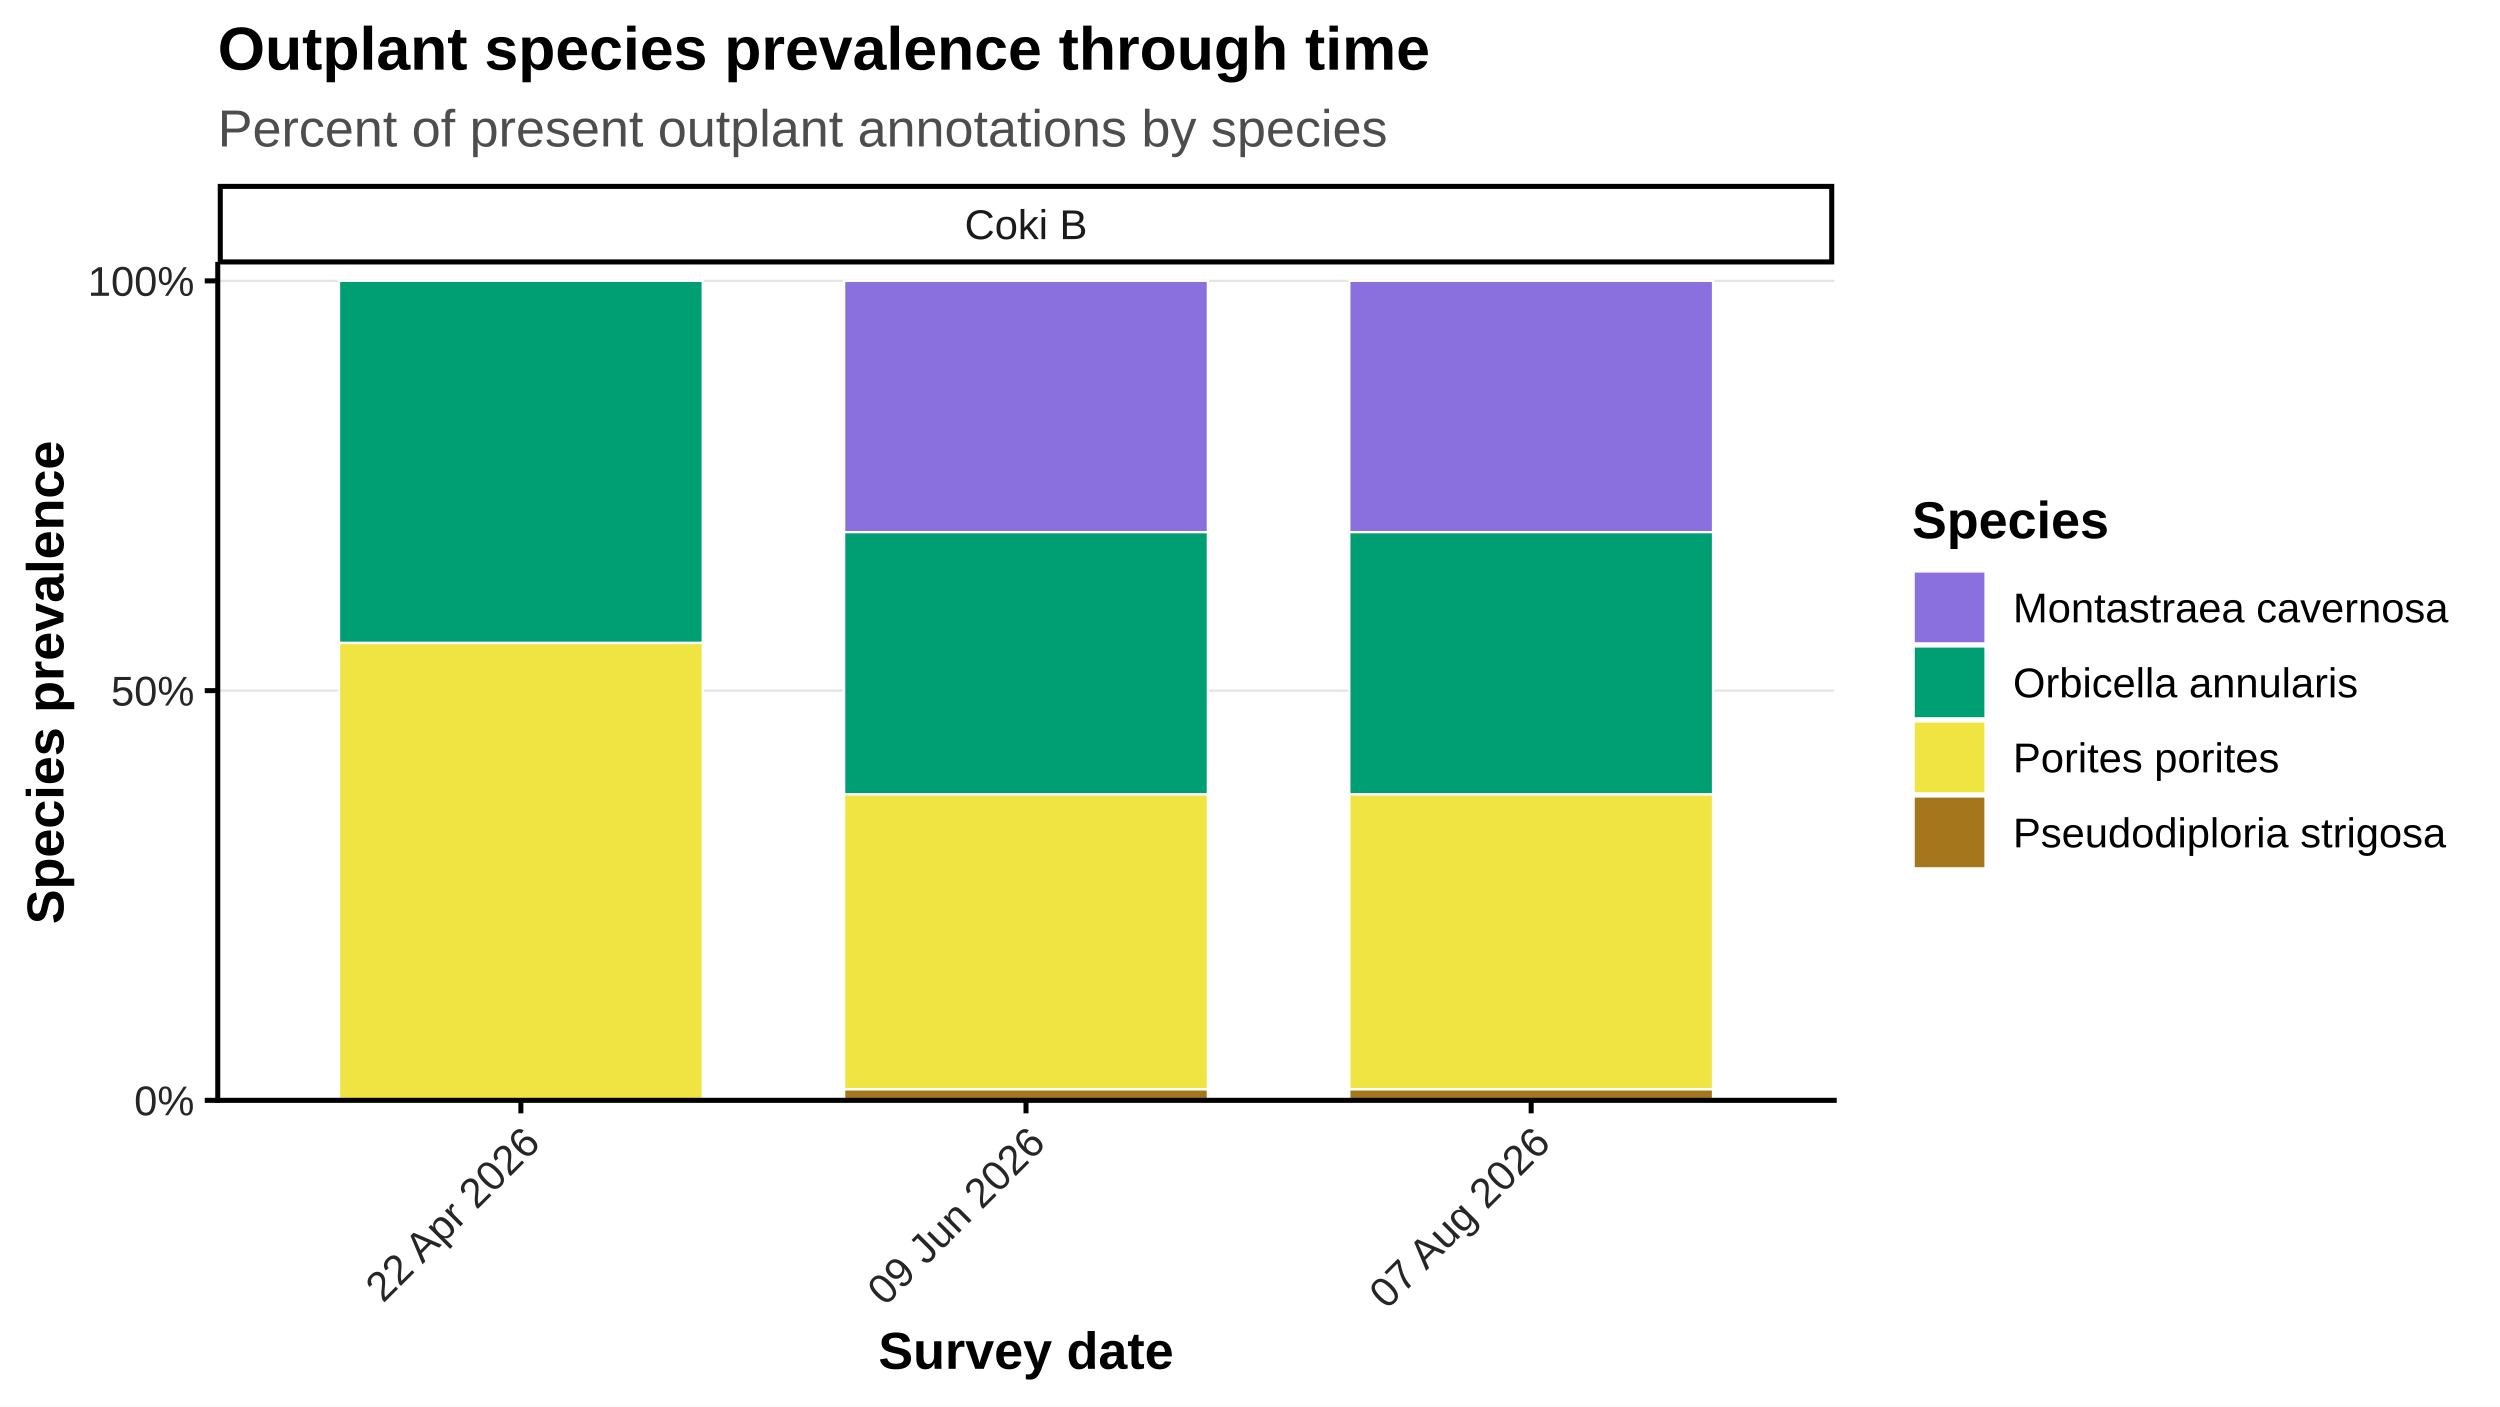
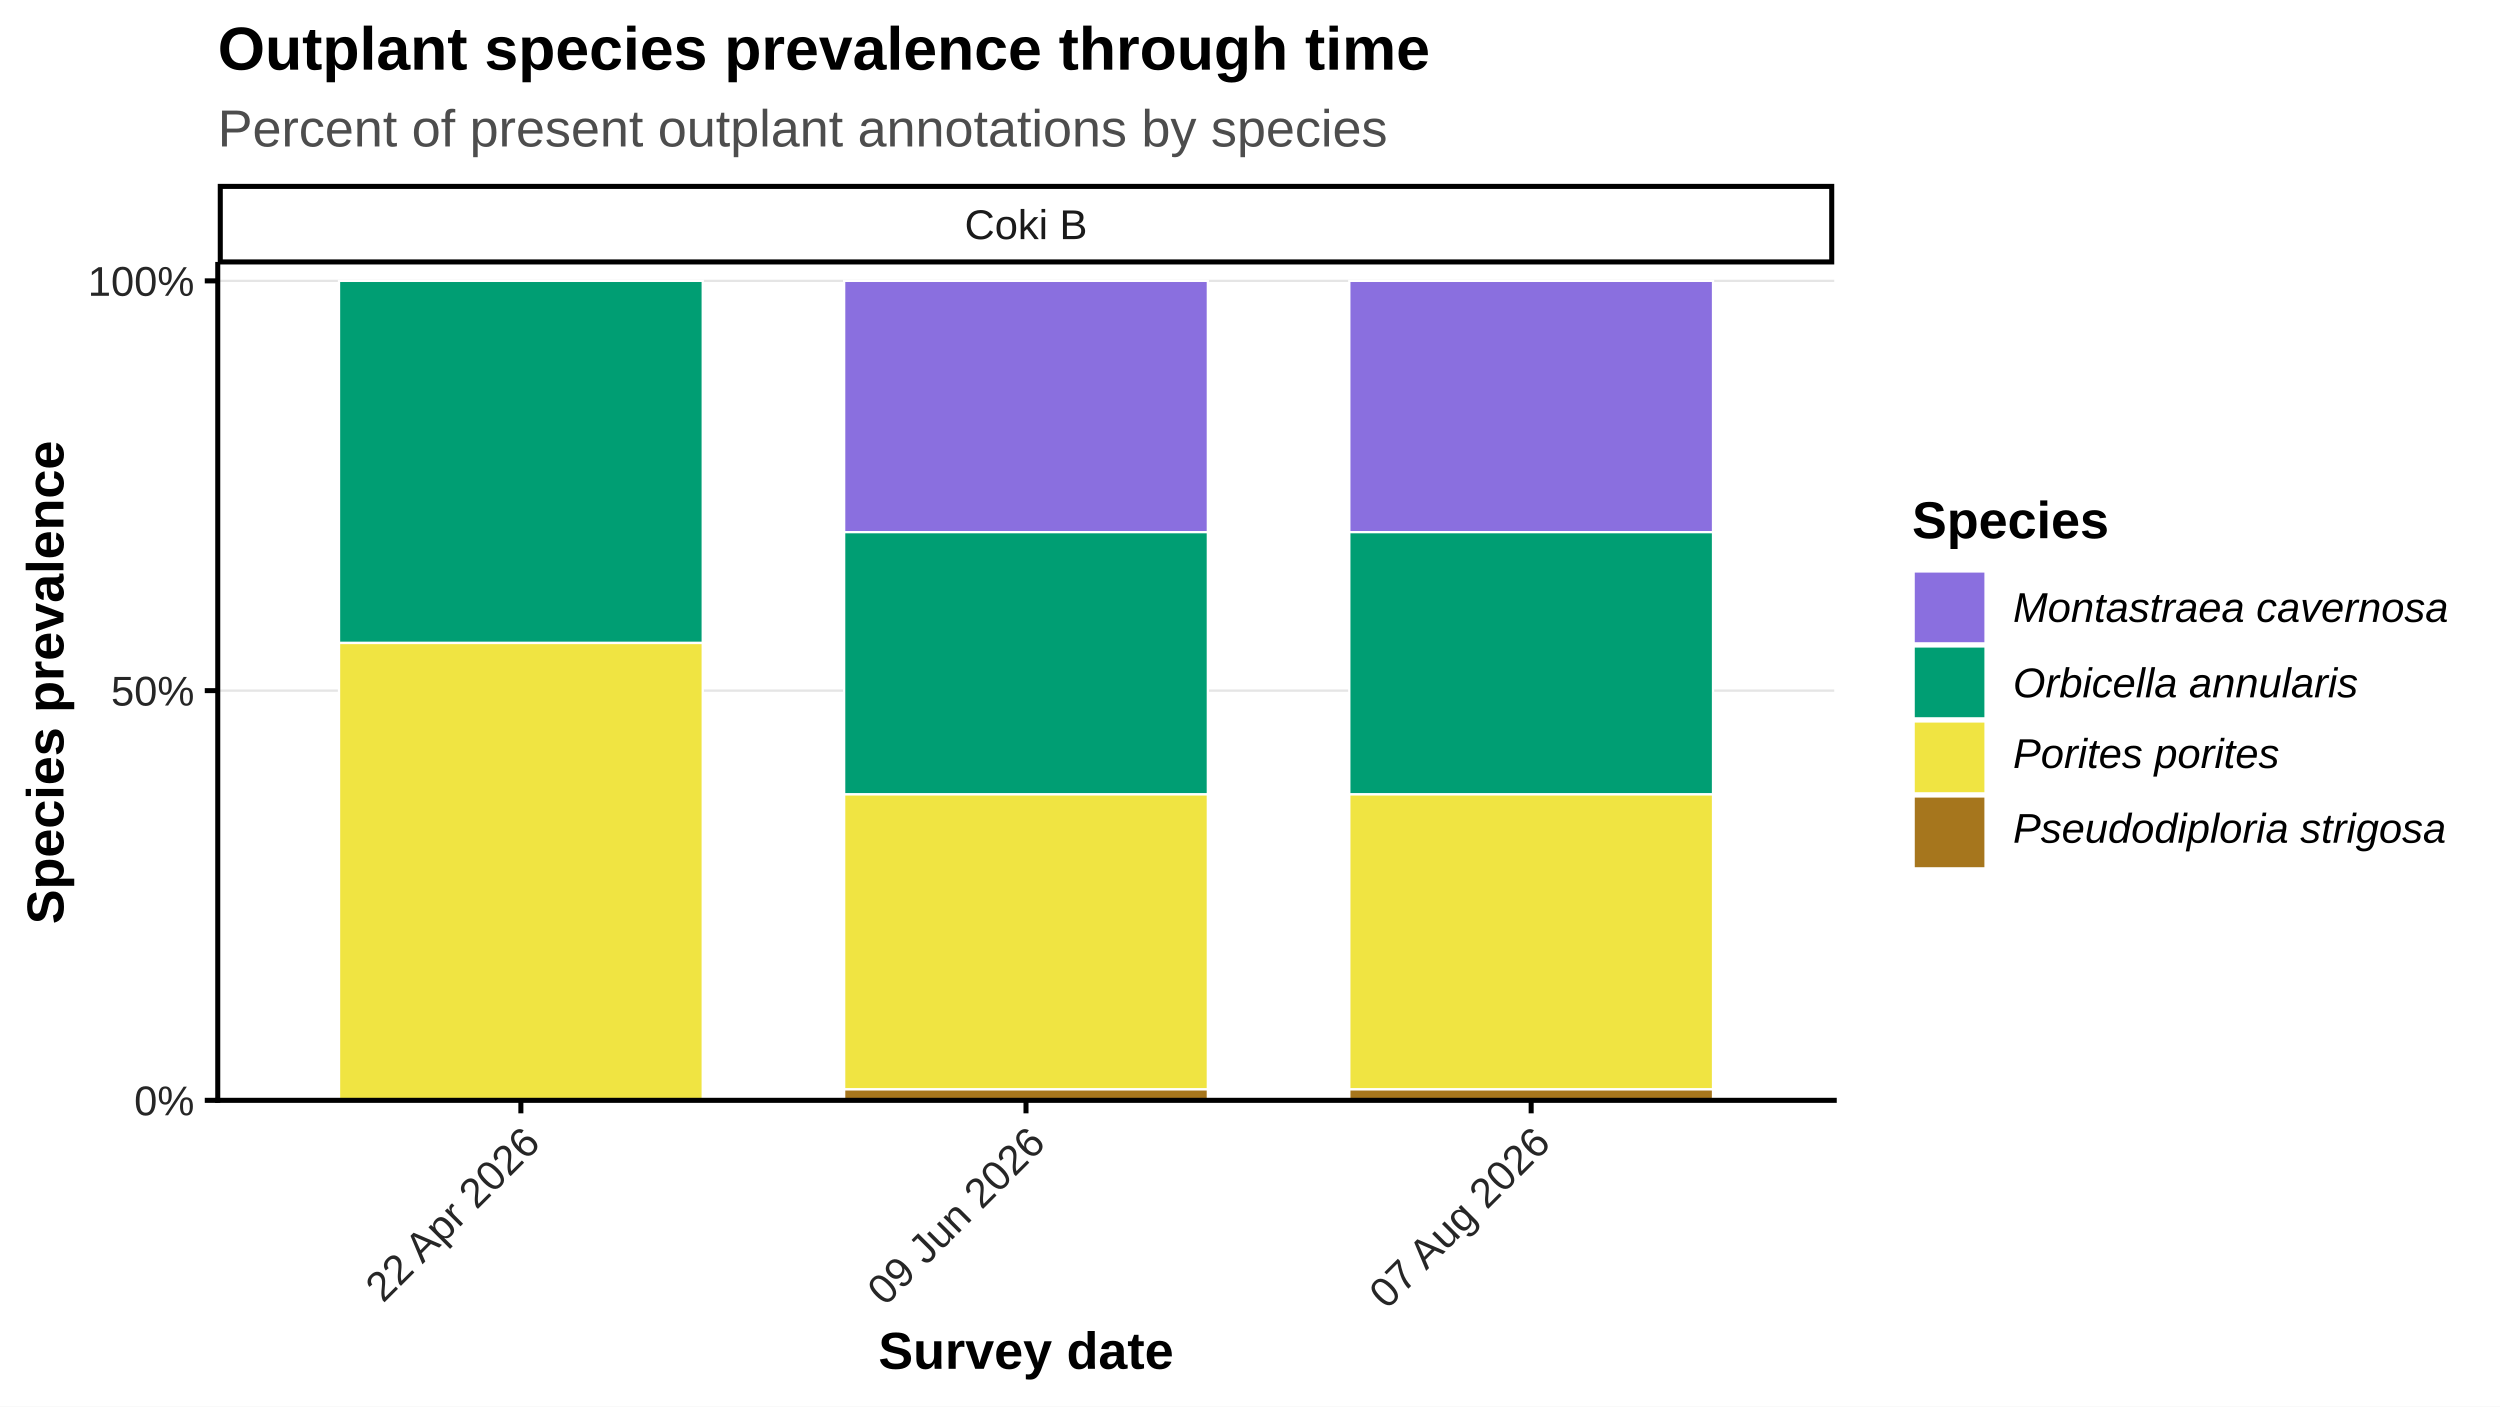
<svg xmlns="http://www.w3.org/2000/svg" class="svglite" width="576.00pt" height="324.00pt" viewBox="0 0 576.00 324.00">
  <defs>
    <style type="text/css">
    .svglite line, .svglite polyline, .svglite polygon, .svglite path, .svglite rect, .svglite circle {
      fill: none;
      stroke: #000000;
      stroke-linecap: round;
      stroke-linejoin: round;
      stroke-miterlimit: 10.00;
    }
    .svglite text {
      white-space: pre;
    }
  </style>
  </defs>
  <rect width="100%" height="100%" style="stroke: none; fill: #FFFFFF;" />
  <defs>
    <clipPath id="cpMC4wMHw1NzYuMDB8MC4wMHwzMjQuMDA=">
      <rect x="0.00" y="0.00" width="576.00" height="324.00" />
    </clipPath>
  </defs>
  <g clip-path="url(#cpMC4wMHw1NzYuMDB8MC4wMHwzMjQuMDA=)">
    <rect x="0.00" y="0.00" width="576.00" height="324.00" style="stroke-width: 1.16; stroke: #FFFFFF; fill: #FFFFFF;" />
  </g>
  <defs>
    <clipPath id="cpNTAuMTd8NDIyLjYxfDYwLjkzfDI1My41Mg==">
      <rect x="50.17" y="60.93" width="372.44" height="192.59" />
    </clipPath>
  </defs>
  <g clip-path="url(#cpNTAuMTd8NDIyLjYxfDYwLjkzfDI1My41Mg==)">
    <rect x="50.17" y="60.93" width="372.44" height="192.59" style="stroke-width: 1.16; stroke: none; fill: #FFFFFF;" />
    <polyline points="50.17,253.52 422.61,253.52 " style="stroke-width: 0.53; stroke: #E5E5E5; stroke-linecap: butt;" />
    <polyline points="50.17,159.12 422.61,159.12 " style="stroke-width: 0.53; stroke: #E5E5E5; stroke-linecap: butt;" />
    <polyline points="50.17,64.71 422.61,64.71 " style="stroke-width: 0.53; stroke: #E5E5E5; stroke-linecap: butt;" />
    <rect x="78.11" y="64.71" width="83.80" height="83.43" style="stroke-width: 0.53; stroke: #FFFFFF; stroke-linecap: butt; stroke-linejoin: miter; fill: #009E73;" />
    <rect x="78.11" y="148.14" width="83.80" height="105.38" style="stroke-width: 0.53; stroke: #FFFFFF; stroke-linecap: butt; stroke-linejoin: miter; fill: #F0E442;" />
    <rect x="194.49" y="64.71" width="83.80" height="57.90" style="stroke-width: 0.53; stroke: #FFFFFF; stroke-linecap: butt; stroke-linejoin: miter; fill: #8A6FDF;" />
    <rect x="194.49" y="122.61" width="83.80" height="60.42" style="stroke-width: 0.53; stroke: #FFFFFF; stroke-linecap: butt; stroke-linejoin: miter; fill: #009E73;" />
    <rect x="194.49" y="183.03" width="83.80" height="67.97" style="stroke-width: 0.53; stroke: #FFFFFF; stroke-linecap: butt; stroke-linejoin: miter; fill: #F0E442;" />
    <rect x="194.49" y="251.00" width="83.80" height="2.52" style="stroke-width: 0.53; stroke: #FFFFFF; stroke-linecap: butt; stroke-linejoin: miter; fill: #A6761D;" />
    <rect x="310.88" y="64.71" width="83.80" height="57.90" style="stroke-width: 0.53; stroke: #FFFFFF; stroke-linecap: butt; stroke-linejoin: miter; fill: #8A6FDF;" />
    <rect x="310.88" y="122.61" width="83.80" height="60.42" style="stroke-width: 0.53; stroke: #FFFFFF; stroke-linecap: butt; stroke-linejoin: miter; fill: #009E73;" />
    <rect x="310.88" y="183.03" width="83.80" height="67.97" style="stroke-width: 0.53; stroke: #FFFFFF; stroke-linecap: butt; stroke-linejoin: miter; fill: #F0E442;" />
    <rect x="310.88" y="251.00" width="83.80" height="2.52" style="stroke-width: 0.53; stroke: #FFFFFF; stroke-linecap: butt; stroke-linejoin: miter; fill: #A6761D;" />
  </g>
  <g clip-path="url(#cpMC4wMHw1NzYuMDB8MC4wMHwzMjQuMDA=)">
</g>
  <defs>
    <clipPath id="cpNTAuMTd8NDIyLjYxfDQyLjM2fDYwLjkz">
      <rect x="50.17" y="42.36" width="372.44" height="18.57" />
    </clipPath>
  </defs>
  <g clip-path="url(#cpNTAuMTd8NDIyLjYxfDQyLjM2fDYwLjkz)">
    <rect x="50.17" y="42.36" width="372.44" height="18.57" style="stroke-width: 2.33; fill: #FFFFFF;" />
    <text x="236.39" y="55.09" text-anchor="middle" style="font-size: 9.60px;fill: #1A1A1A; font-family: &quot;Arial&quot;;" textLength="28.25px" lengthAdjust="spacingAndGlyphs">Coki B</text>
  </g>
  <g clip-path="url(#cpMC4wMHw1NzYuMDB8MC4wMHwzMjQuMDA=)">
    <polyline points="50.17,253.52 422.61,253.52 " style="stroke-width: 1.16; stroke-linecap: square;" />
    <polyline points="120.01,256.51 120.01,253.52 " style="stroke-width: 1.16; stroke-linecap: butt;" />
    <polyline points="236.39,256.51 236.39,253.52 " style="stroke-width: 1.16; stroke-linecap: butt;" />
    <polyline points="352.78,256.51 352.78,253.52 " style="stroke-width: 1.16; stroke-linecap: butt;" />
    <text transform="translate(124.87,263.77) rotate(-45)" text-anchor="end" style="font-size: 9.60px;fill: #262626; font-family: &quot;Arial&quot;;" textLength="52.27px" lengthAdjust="spacingAndGlyphs">22 Apr 2026</text>
    <text transform="translate(241.26,263.77) rotate(-45)" text-anchor="end" style="font-size: 9.60px;fill: #262626; font-family: &quot;Arial&quot;;" textLength="52.80px" lengthAdjust="spacingAndGlyphs">09 Jun 2026</text>
    <text transform="translate(357.64,263.77) rotate(-45)" text-anchor="end" style="font-size: 9.60px;fill: #262626; font-family: &quot;Arial&quot;;" textLength="54.41px" lengthAdjust="spacingAndGlyphs">07 Aug 2026</text>
    <polyline points="50.17,253.52 50.17,60.93 " style="stroke-width: 1.16; stroke-linecap: square;" />
    <text x="44.79" y="256.96" text-anchor="end" style="font-size: 9.60px;fill: #262626; font-family: &quot;Arial&quot;;" textLength="13.87px" lengthAdjust="spacingAndGlyphs">0%</text>
    <text x="44.79" y="162.56" text-anchor="end" style="font-size: 9.60px;fill: #262626; font-family: &quot;Arial&quot;;" textLength="19.20px" lengthAdjust="spacingAndGlyphs">50%</text>
    <text x="44.79" y="68.15" text-anchor="end" style="font-size: 9.60px;fill: #262626; font-family: &quot;Arial&quot;;" textLength="24.54px" lengthAdjust="spacingAndGlyphs">100%</text>
    <polyline points="47.18,253.52 50.17,253.52 " style="stroke-width: 1.16; stroke-linecap: butt;" />
    <polyline points="47.18,159.12 50.17,159.12 " style="stroke-width: 1.16; stroke-linecap: butt;" />
    <polyline points="47.18,64.71 50.17,64.71 " style="stroke-width: 1.16; stroke-linecap: butt;" />
    <text x="236.39" y="315.37" text-anchor="middle" style="font-size: 12.00px; font-weight: bold; font-family: &quot;Arial&quot;;" textLength="68.04px" lengthAdjust="spacingAndGlyphs">Survey date</text>
    <text transform="translate(14.62,157.23) rotate(-90)" text-anchor="middle" style="font-size: 12.00px; font-weight: bold; font-family: &quot;Arial&quot;;" textLength="111.41px" lengthAdjust="spacingAndGlyphs">Species prevalence</text>
    <rect x="434.56" y="108.06" width="135.46" height="98.34" style="stroke-width: 1.16; stroke: none; fill: #FFFFFF;" />
    <text x="440.54" y="124.00" style="font-size: 12.00px; font-weight: bold; font-family: &quot;Arial&quot;;" textLength="45.37px" lengthAdjust="spacingAndGlyphs">Species</text>
    <rect x="440.54" y="131.30" width="17.28" height="17.28" style="stroke-width: 1.16; stroke: none; fill: #FFFFFF;" />
    <rect x="440.90" y="131.66" width="16.57" height="16.57" style="stroke-width: 0.53; stroke: #FFFFFF; stroke-linecap: butt; stroke-linejoin: miter; fill: #8A6FDF;" />
    <rect x="440.54" y="148.58" width="17.28" height="17.28" style="stroke-width: 1.16; stroke: none; fill: #FFFFFF;" />
    <rect x="440.90" y="148.94" width="16.57" height="16.57" style="stroke-width: 0.53; stroke: #FFFFFF; stroke-linecap: butt; stroke-linejoin: miter; fill: #009E73;" />
    <rect x="440.54" y="165.86" width="17.28" height="17.28" style="stroke-width: 1.16; stroke: none; fill: #FFFFFF;" />
    <rect x="440.90" y="166.22" width="16.57" height="16.57" style="stroke-width: 0.53; stroke: #FFFFFF; stroke-linecap: butt; stroke-linejoin: miter; fill: #F0E442;" />
    <rect x="440.54" y="183.14" width="17.28" height="17.28" style="stroke-width: 1.16; stroke: none; fill: #FFFFFF;" />
    <rect x="440.90" y="183.50" width="16.57" height="16.57" style="stroke-width: 0.53; stroke: #FFFFFF; stroke-linecap: butt; stroke-linejoin: miter; fill: #A6761D;" />
-     <text x="463.80" y="143.38" style="font-size: 9.60px; font-family: &quot;Arial&quot;;" textLength="100.25px" lengthAdjust="spacingAndGlyphs">Montastraea cavernosa</text>
-     <text x="463.80" y="160.66" style="font-size: 9.60px; font-family: &quot;Arial&quot;;" textLength="79.44px" lengthAdjust="spacingAndGlyphs">Orbicella annularis</text>
-     <text x="463.80" y="177.94" style="font-size: 9.60px; font-family: &quot;Arial&quot;;" textLength="61.32px" lengthAdjust="spacingAndGlyphs">Porites porites</text>
-     <text x="463.80" y="195.22" style="font-size: 9.60px; font-family: &quot;Arial&quot;;" textLength="99.72px" lengthAdjust="spacingAndGlyphs">Pseudodiploria strigosa</text>
+     <text x="463.80" y="143.29" style="font-size: 9.60px; font-style: italic; font-family: &quot;Arial&quot;;" textLength="100.25px" lengthAdjust="spacingAndGlyphs">Montastraea cavernosa</text>
+     <text x="463.80" y="160.66" style="font-size: 9.60px; font-style: italic; font-family: &quot;Arial&quot;;" textLength="79.44px" lengthAdjust="spacingAndGlyphs">Orbicella annularis</text>
+     <text x="463.80" y="176.94" style="font-size: 9.60px; font-style: italic; font-family: &quot;Arial&quot;;" textLength="61.32px" lengthAdjust="spacingAndGlyphs">Porites porites</text>
+     <text x="463.80" y="194.17" style="font-size: 9.60px; font-style: italic; font-family: &quot;Arial&quot;;" textLength="99.72px" lengthAdjust="spacingAndGlyphs">Pseudodiploria strigosa</text>
    <text x="50.17" y="33.74" style="font-size: 12.00px;fill: #4D4D4D; font-family: &quot;Arial&quot;;" textLength="269.50px" lengthAdjust="spacingAndGlyphs">Percent of present outplant annotations by species</text>
    <text x="50.17" y="16.05" style="font-size: 14.00px; font-weight: bold; font-family: &quot;Arial&quot;;" textLength="279.17px" lengthAdjust="spacingAndGlyphs">Outplant species prevalence through time</text>
  </g>
</svg>
